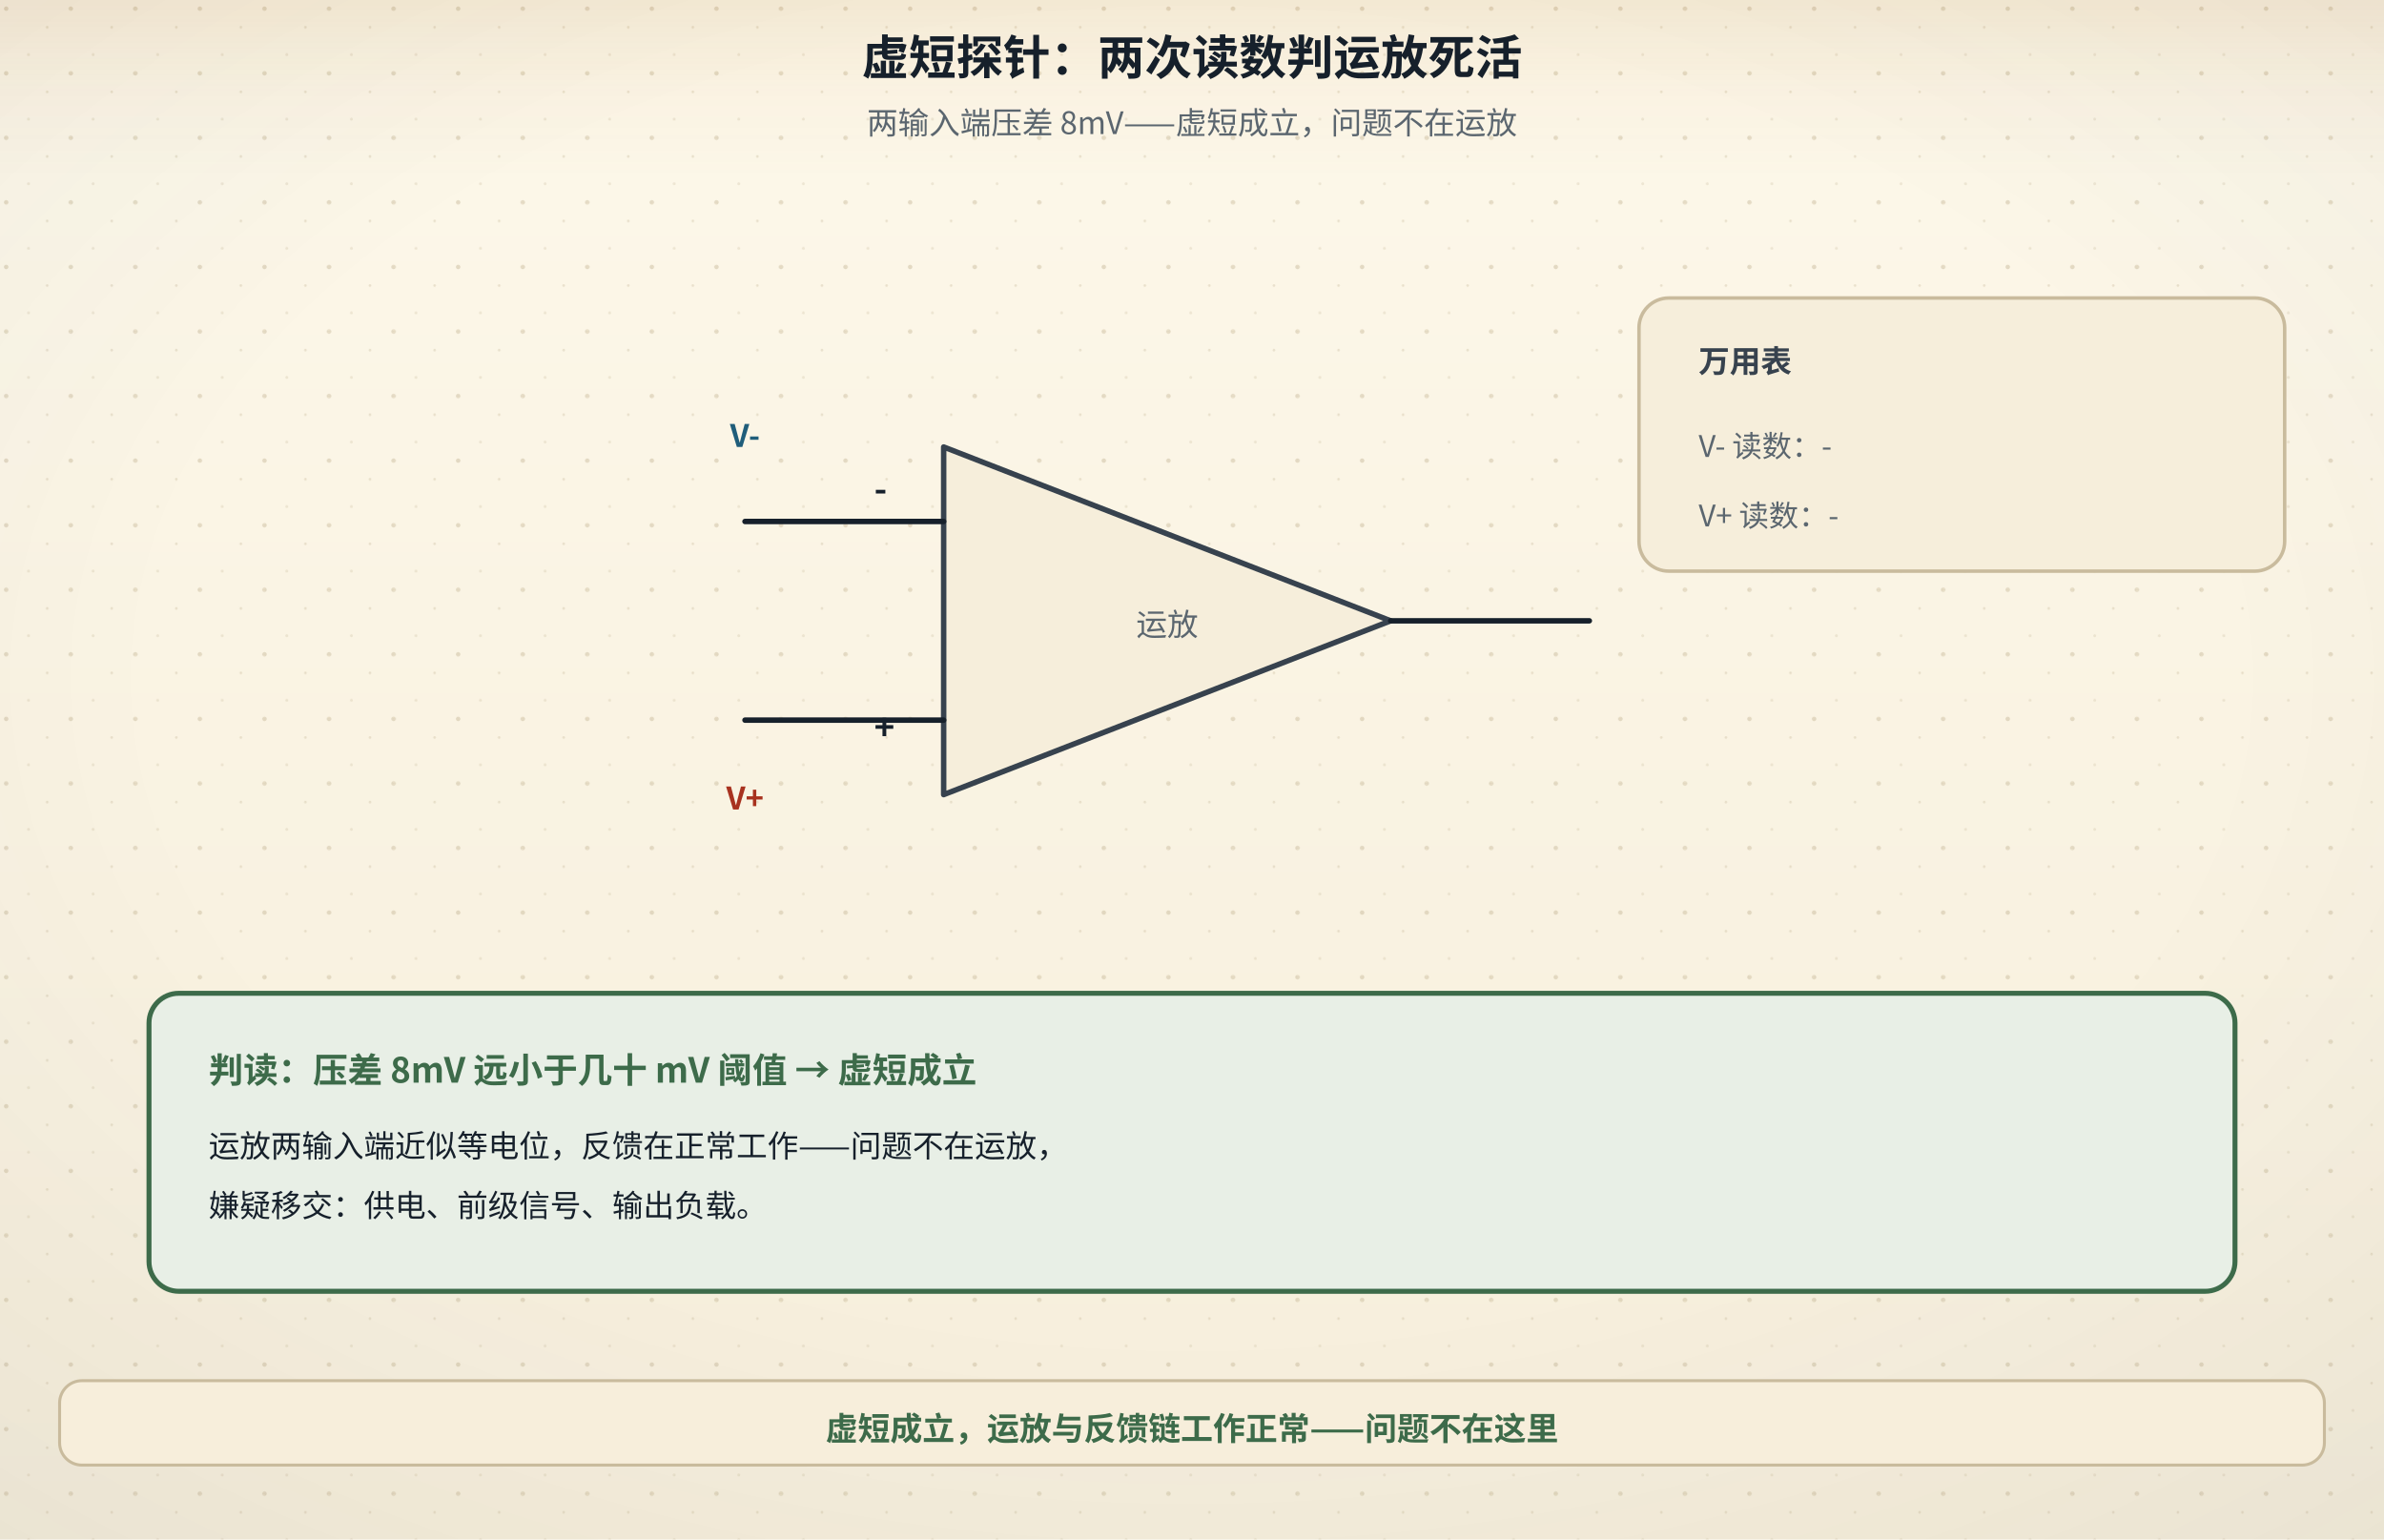
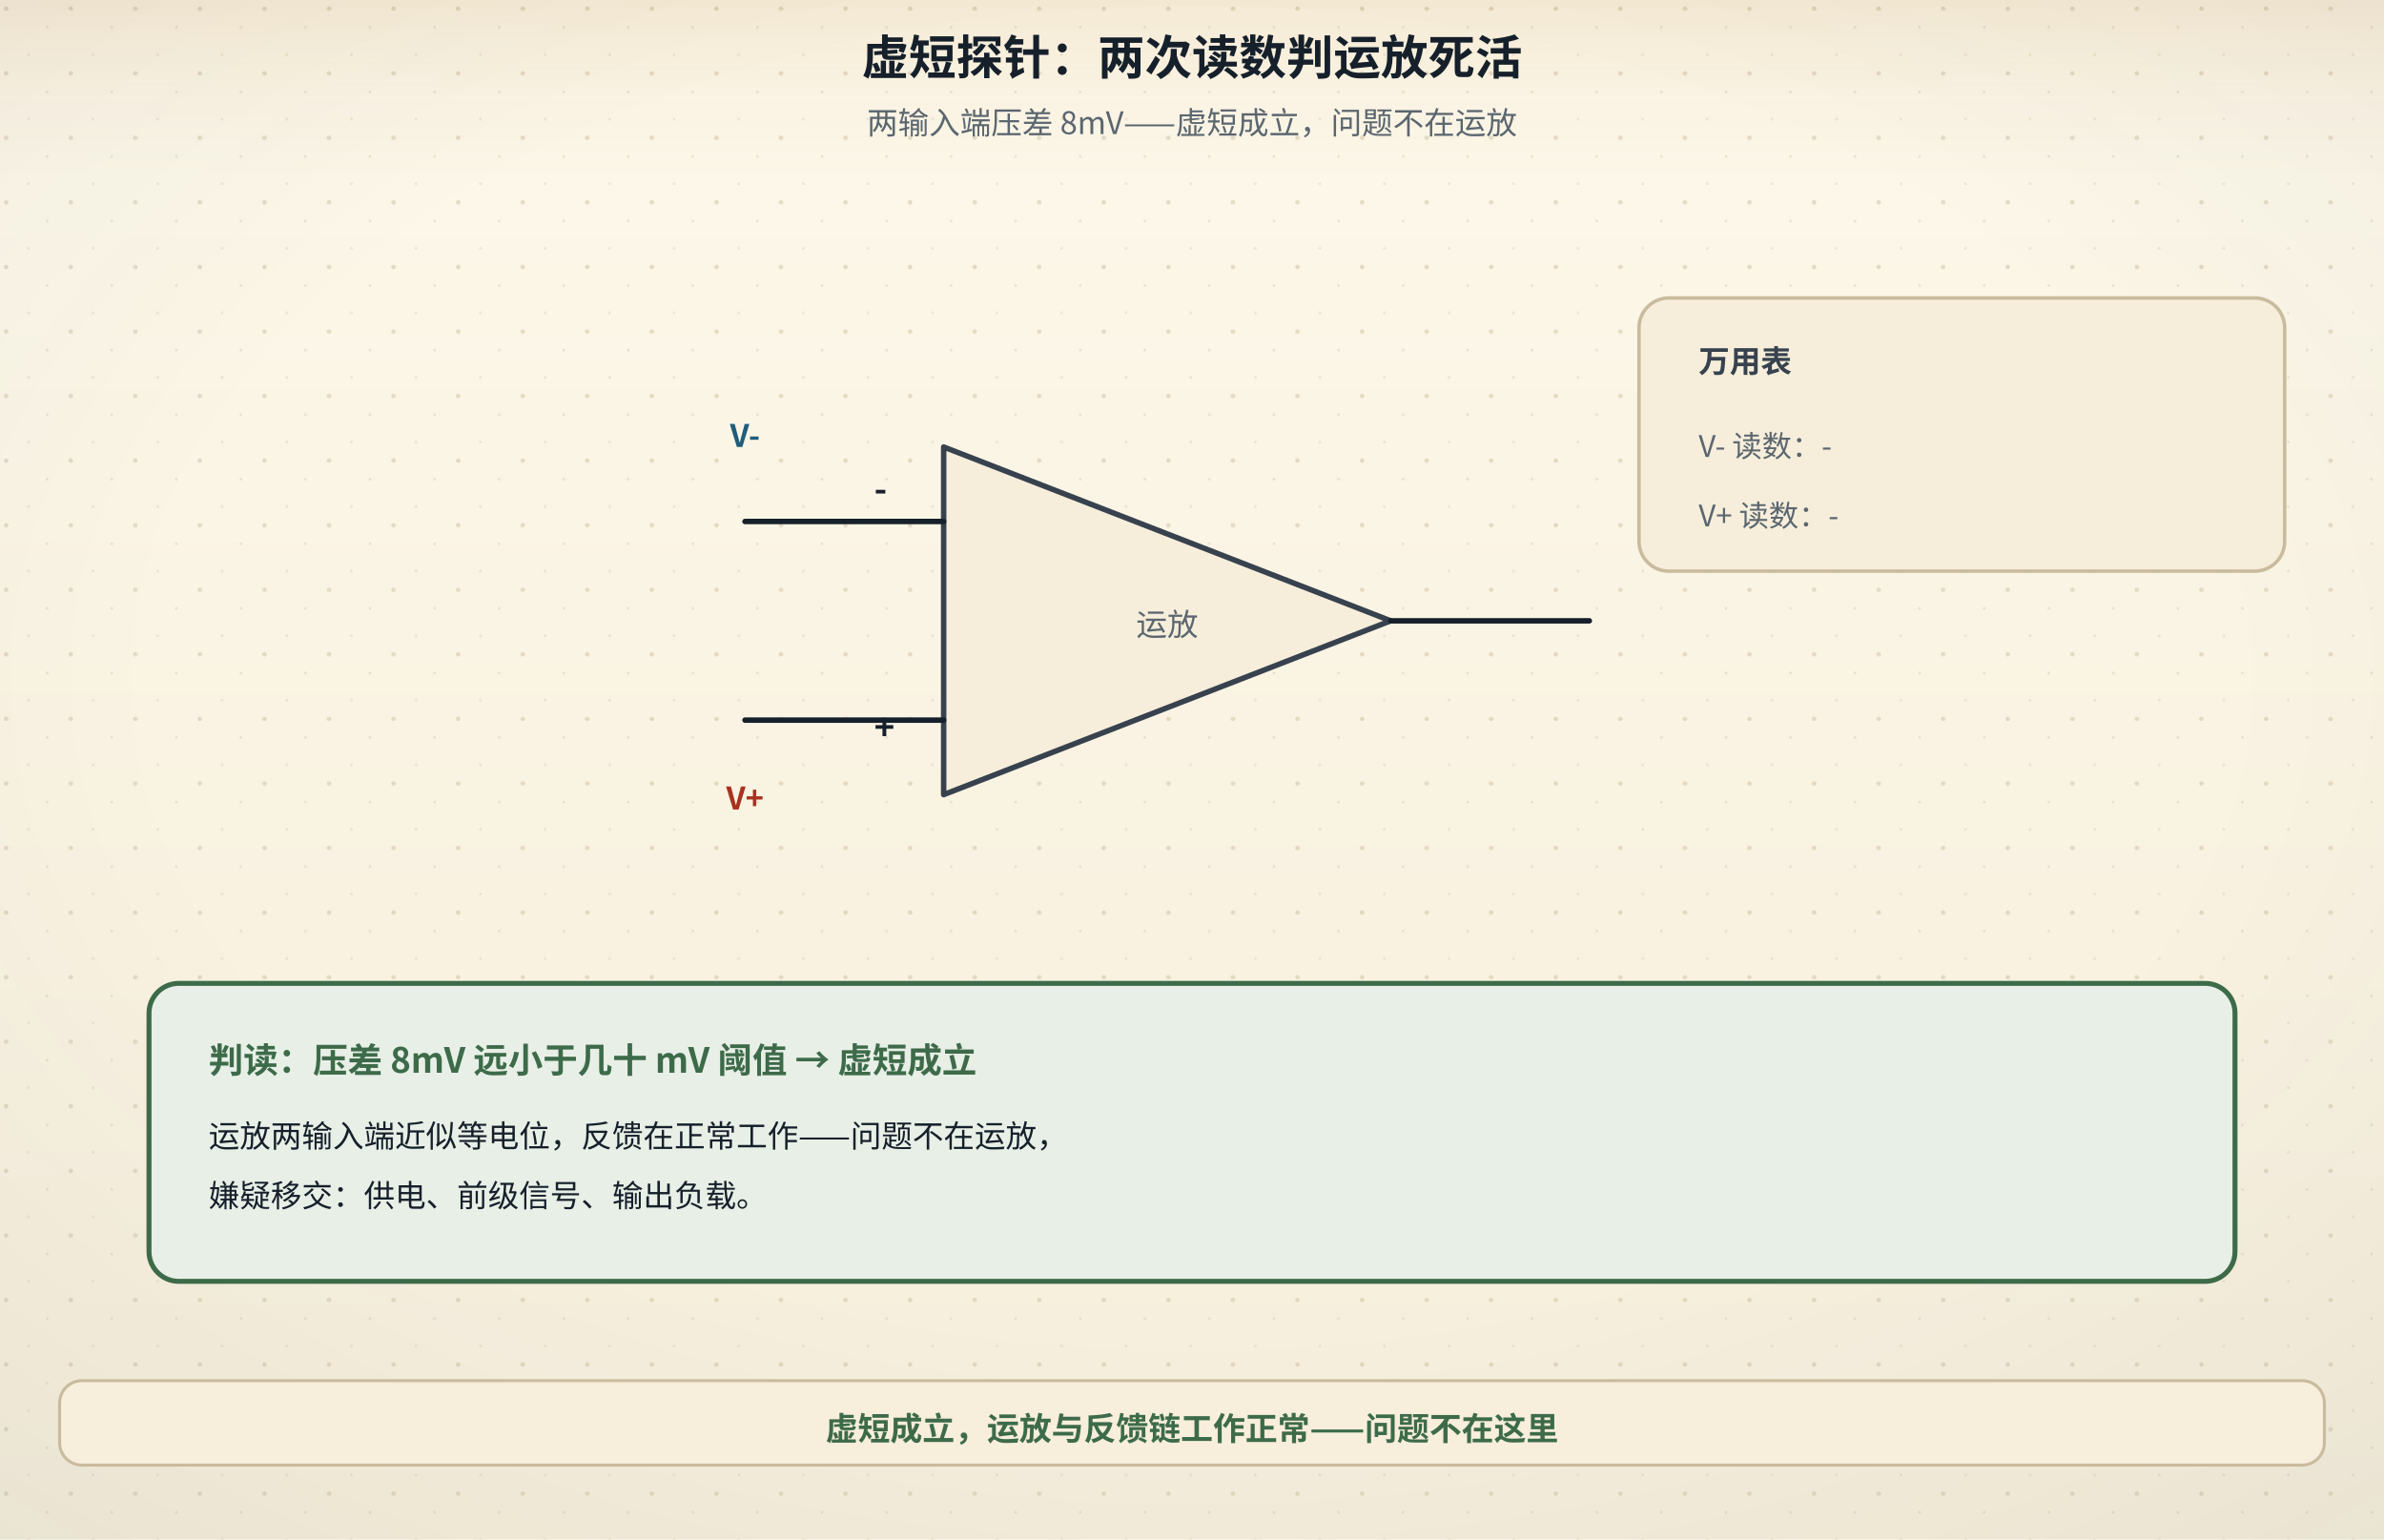
<svg xmlns="http://www.w3.org/2000/svg" viewBox="0 0 960 620" role="img" aria-labelledby="figTitle figDesc">
  <defs>
    <linearGradient id="bgL" x1="0" y1="0" x2="0" y2="1">
      <stop offset="0" stop-color="#fdf8ea" />
      <stop offset="1" stop-color="#f6eedb" />
    </linearGradient>
    <linearGradient id="bgD" x1="0" y1="0" x2="0" y2="1">
      <stop offset="0" stop-color="#141310" />
      <stop offset="1" stop-color="#1d1a14" />
    </linearGradient>
    <radialGradient id="vig" cx="0.5" cy="0.44" r="0.78">
      <stop offset="0.55" stop-color="#16202b" stop-opacity="0" />
      <stop offset="1" stop-color="#16202b" stop-opacity="0.055" />
    </radialGradient>
    <linearGradient id="hdr" x1="0" y1="0" x2="0" y2="1">
      <stop offset="0" stop-color="#a4630f" stop-opacity="0.10" />
      <stop offset="0.55" stop-color="#a4630f" stop-opacity="0.028" />
      <stop offset="1" stop-color="#a4630f" stop-opacity="0" />
    </linearGradient>
    <linearGradient id="hdrD" x1="0" y1="0" x2="0" y2="1">
      <stop offset="0" stop-color="#dcab63" stop-opacity="0.13" />
      <stop offset="0.55" stop-color="#dcab63" stop-opacity="0.04" />
      <stop offset="1" stop-color="#dcab63" stop-opacity="0" />
    </linearGradient>
    <pattern id="dots" width="26" height="26" patternUnits="userSpaceOnUse">
      <circle cx="2.5" cy="3.5" r="0.9" fill="#c9bb9d" />
      <circle cx="19" cy="11" r="0.55" fill="#c9bb9d" opacity="0.7" />
      <circle cx="11.5" cy="22" r="0.6" fill="#c9bb9d" opacity="0.55" />
    </pattern>
    <filter id="soft" x="-40%" y="-40%" width="180%" height="180%">
      <feDropShadow dx="0" dy="1.4" stdDeviation="2" flood-color="#16202b" flood-opacity="0.13" />
    </filter>
    <filter id="pglow" x="-70%" y="-70%" width="240%" height="240%">
      <feGaussianBlur stdDeviation="1.7" result="b" />
      <feMerge>
        <feMergeNode in="b" />
        <feMergeNode in="SourceGraphic" />
      </feMerge>
    </filter>
  </defs>
  <rect class="page-bg" width="960" height="620" fill="url(#bgL)" />
  <rect class="page-grain" width="960" height="620" fill="url(#dots)" />
  <rect class="page-vig" width="960" height="620" fill="url(#vig)" />
  <rect class="page-hdr" width="960" height="72" fill="url(#hdr)" />
  <style>
text{font-family:"Segoe UI","Microsoft YaHei","PingFang SC","Hiragino Sans GB","Noto Sans CJK SC","Source Han Sans SC","Noto Sans SC",sans-serif;}
line,path,polyline,polygon{stroke-linecap:round;stroke-linejoin:round}
.page-bg{fill:url(#bgL)}
.page-grain{opacity:.5}
.page-vig{opacity:1}
.page-hdr{fill:url(#hdr)}
@media (prefers-color-scheme: dark){
.page-bg{fill:url(#bgD)}
.page-grain{opacity:.34}
.page-vig{opacity:.5}
.page-hdr{fill:url(#hdrD)}
[fill="#fdf8ea"]{fill:#141310}
[stroke="#fdf8ea"]{stroke:#141310}
[fill="#f6eedb"]{fill:#1d1a14}
[stroke="#f6eedb"]{stroke:#1d1a14}
[fill="#e0d3b8"]{fill:#3b3529}
[stroke="#e0d3b8"]{stroke:#3b3529}
[fill="#c9bb9d"]{fill:#4a4436}
[stroke="#c9bb9d"]{stroke:#4a4436}
[fill="#16202b"]{fill:#ece4d3}
[stroke="#16202b"]{stroke:#ece4d3}
[fill="#37424e"]{fill:#cfc6b4}
[stroke="#37424e"]{stroke:#cfc6b4}
[fill="#5b666f"]{fill:#a79e8b}
[stroke="#5b666f"]{stroke:#a79e8b}
[fill="#8b8272"]{fill:#857c6c}
[stroke="#8b8272"]{stroke:#857c6c}
text[fill="#fdf8ea"]{fill:#f9f3e3}
[fill="#e6eff3"]{fill:#17262e}
[fill="#e4f1f3"]{fill:#15262a}
[fill="#e8efe6"]{fill:#182418}
[fill="#f6e7e1"]{fill:#281a16}
[fill="#f7eedb"]{fill:#292114}
[fill="#efe8ee"]{fill:#241c22}
text[fill="#1f5d7a"]{fill:#7fb7cf}
:is(rect,circle,path,line,polygon,polyline,ellipse,g)[fill="#1f5d7a"]{fill:#2b4d5f}
[stroke="#1f5d7a"]{stroke:#6fa3b9}
text[fill="#2f7f96"]{fill:#8ac9d8}
:is(rect,circle,path,line,polygon,polyline,ellipse,g)[fill="#2f7f96"]{fill:#2b5660}
[stroke="#2f7f96"]{stroke:#77b2c1}
text[fill="#3d6b4a"]{fill:#98c096}
:is(rect,circle,path,line,polygon,polyline,ellipse,g)[fill="#3d6b4a"]{fill:#2f4a33}
[stroke="#3d6b4a"]{stroke:#7aa87c}
text[fill="#a8321f"]{fill:#e0907a}
:is(rect,circle,path,line,polygon,polyline,ellipse,g)[fill="#a8321f"]{fill:#55231b}
[stroke="#a8321f"]{stroke:#c07a63}
text[fill="#a4630f"]{fill:#dcab63}
:is(rect,circle,path,line,polygon,polyline,ellipse,g)[fill="#a4630f"]{fill:#553a17}
[stroke="#a4630f"]{stroke:#c08a45}
text[fill="#6b3f63"]{fill:#c4a2bf}
:is(rect,circle,path,line,polygon,polyline,ellipse,g)[fill="#6b3f63"]{fill:#452c40}
[stroke="#6b3f63"]{stroke:#a17c9b}
}
</style>
  <text x="480" y="30" text-anchor="middle" font-size="19" font-weight="bold" fill="#16202b">虚短探针：两次读数判运放死活</text>
  <text x="480" y="54" text-anchor="middle" font-size="12.5" fill="#5b666f">两输入端压差 8mV——虚短成立，问题不在运放</text>
  <polygon points="380,180 380,320 560,250" fill="#f6eedb" stroke="#37424e" stroke-width="2.2" />
  <line x1="300" y1="210" x2="380" y2="210" stroke="#16202b" stroke-width="2.2" />
  <line x1="300" y1="290" x2="380" y2="290" stroke="#16202b" stroke-width="2.2" />
  <line x1="560" y1="250" x2="640" y2="250" stroke="#16202b" stroke-width="2.2" />
  <text x="352" y="202" font-size="14" font-weight="bold" fill="#16202b">-</text>
  <text x="352" y="298" font-size="14" font-weight="bold" fill="#16202b">+</text>
  <text x="470" y="256" text-anchor="middle" font-size="12.5" fill="#5b666f">运放</text>
  <text x="300" y="180" text-anchor="middle" font-size="12.5" font-weight="bold" fill="#1f5d7a">V-</text>
  <text x="300" y="326" text-anchor="middle" font-size="12.5" font-weight="bold" fill="#a8321f">V+</text>
  <rect x="660" y="120" width="260" height="110" rx="12" fill="#f6eedb" stroke="#c9bb9d" stroke-width="1.4" />
  <text x="684" y="150" font-size="12.5" font-weight="bold" fill="#37424e">万用表</text>
  <text x="684" y="184" font-size="12" fill="#5b666f">V- 读数：-</text>
  <text x="684" y="212" font-size="12" fill="#5b666f">V+ 读数：-</text>
-   <rect x="60" y="400" width="840" height="120" rx="12" fill="#e8efe6" stroke="#3d6b4a" stroke-width="2" />
-   <text x="84" y="436" font-size="14" font-weight="bold" fill="#3d6b4a">判读：压差 8mV 远小于几十 mV 阈值 → 虚短成立</text>
-   <text x="84" y="466" font-size="12.5" fill="#16202b">运放两输入端近似等电位，反馈在正常工作——问题不在运放，</text>
-   <text x="84" y="490" font-size="12.5" fill="#16202b">嫌疑移交：供电、前级信号、输出负载。</text>
+   <g transform="translate(0 -4)">
+     <rect x="60" y="400" width="840" height="120" rx="12" fill="#e8efe6" stroke="#3d6b4a" stroke-width="2" />
+     <text x="84" y="436" font-size="14" font-weight="bold" fill="#3d6b4a">判读：压差 8mV 远小于几十 mV 阈值 → 虚短成立</text>
+     <text x="84" y="466" font-size="12.5" fill="#16202b">运放两输入端近似等电位，反馈在正常工作——问题不在运放，</text>
+     <text x="84" y="490" font-size="12.5" fill="#16202b">嫌疑移交：供电、前级信号、输出负载。</text>
+   </g>
  <rect x="24" y="556" width="912" height="34" rx="9" fill="#f7eedb" stroke="#c9bb9d" stroke-width="1.2" />
  <text x="480" y="580" text-anchor="middle" font-size="13" font-weight="bold" fill="#3d6b4a">虚短成立，运放与反馈链工作正常——问题不在这里</text>
</svg>
